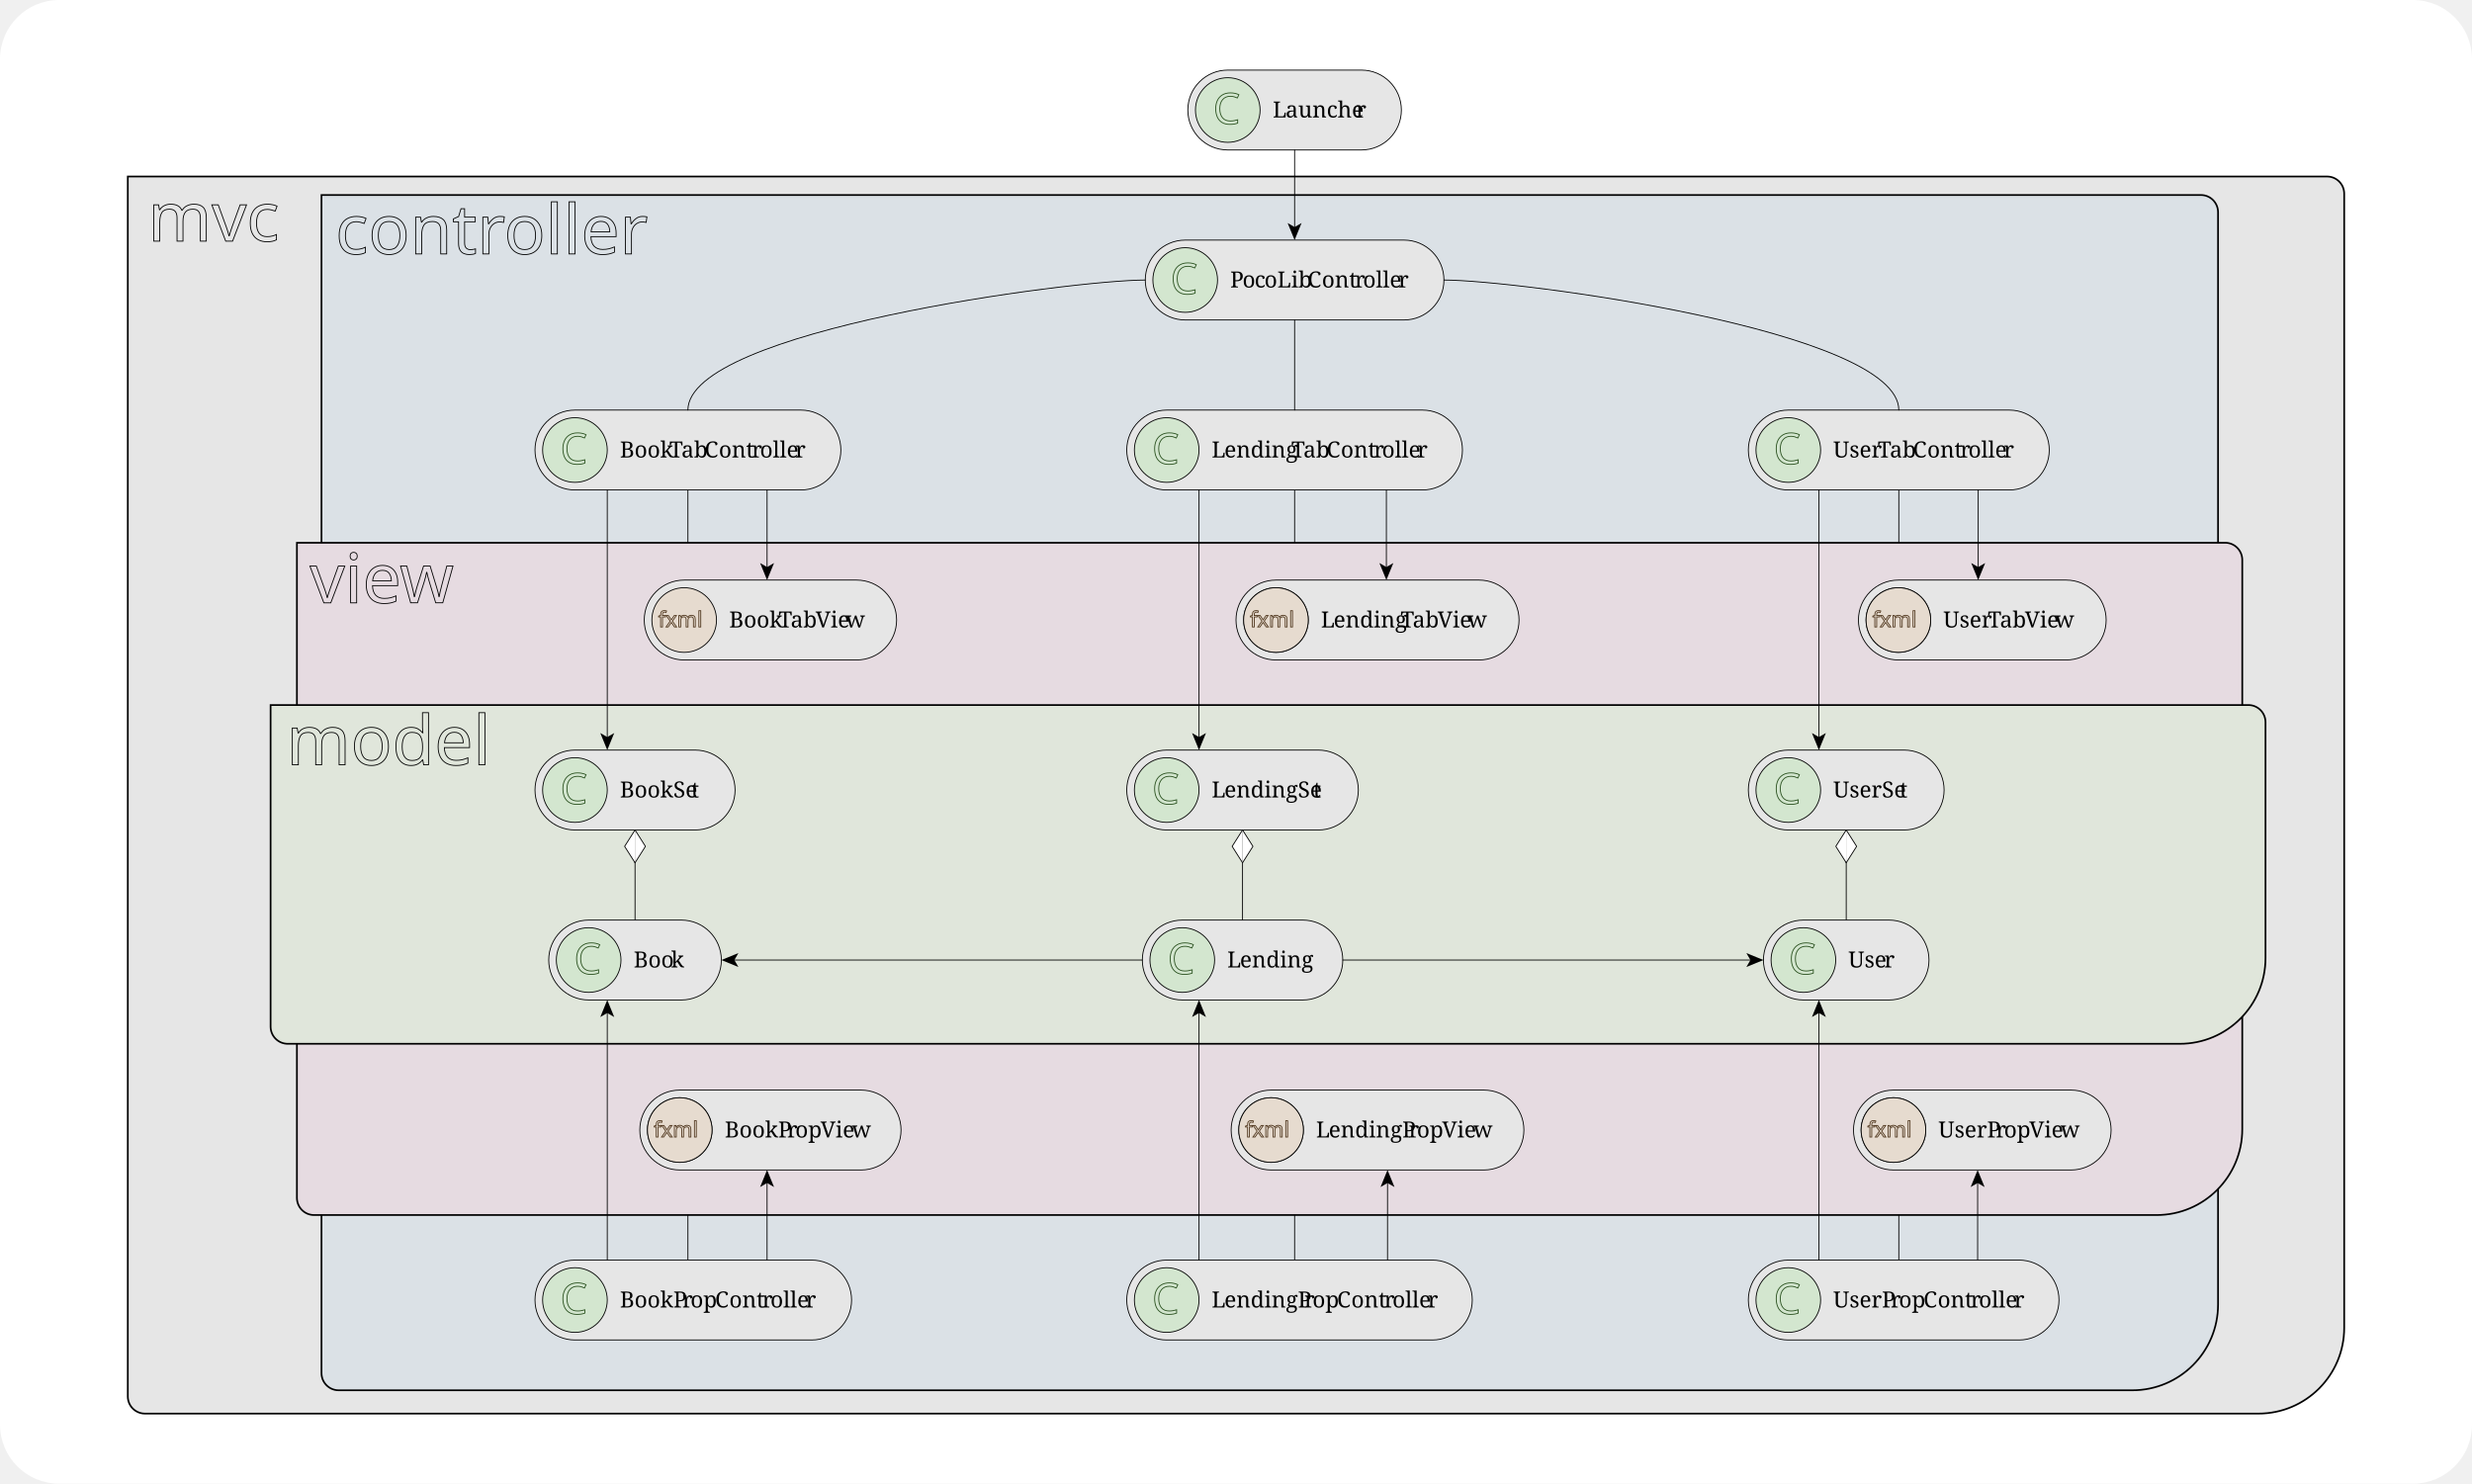
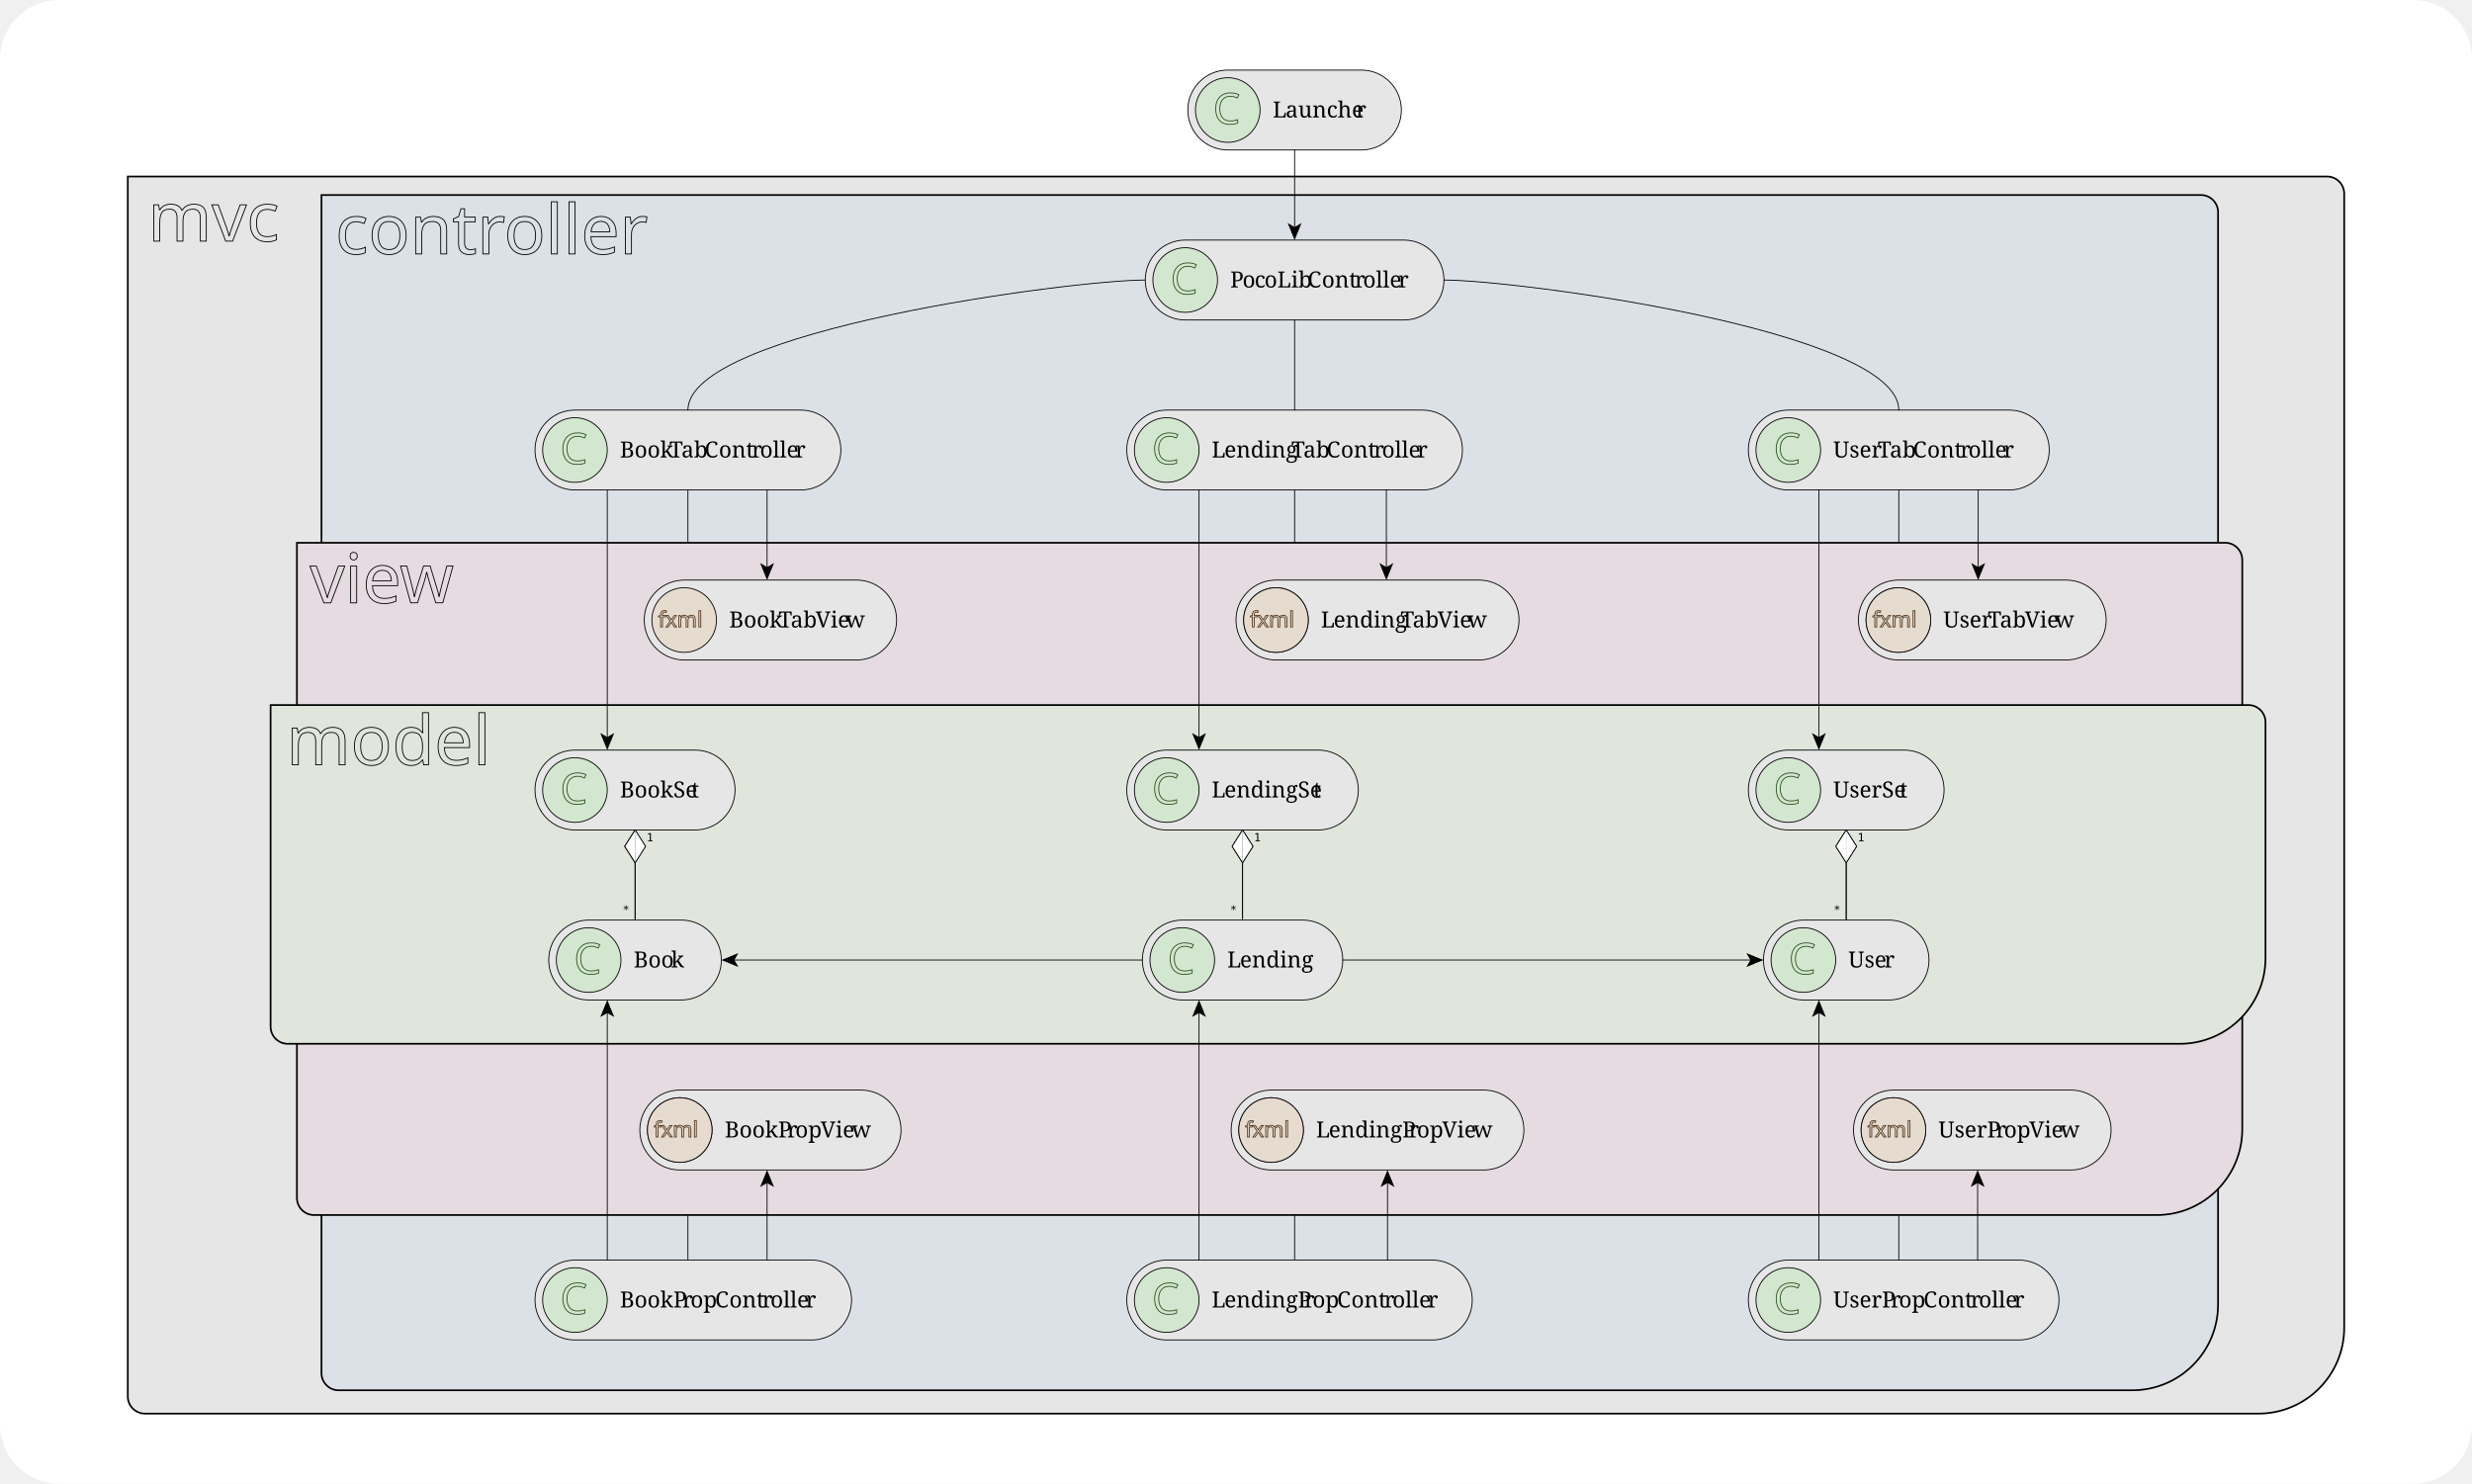
<svg xmlns="http://www.w3.org/2000/svg" viewBox="0 0 2882 1730">
  <defs>
-     <style>.cls-1,.cls-25,.cls-26{fill:#fff;}.cls-2,.cls-9{fill:#e6e6e6;}.cls-10,.cls-2,.cls-22,.cls-25,.cls-26,.cls-27,.cls-3,.cls-4,.cls-5,.cls-6,.cls-7,.cls-8,.cls-9{stroke:#000;}.cls-10,.cls-14,.cls-2,.cls-22,.cls-23,.cls-27,.cls-3,.cls-4,.cls-5,.cls-6,.cls-7,.cls-8,.cls-9{stroke-miterlimit:10;}.cls-2,.cls-4,.cls-6,.cls-7{stroke-width:2px;}.cls-3{font-size:78.87px;}.cls-23,.cls-27,.cls-3,.cls-5,.cls-8{fill:none;}.cls-14,.cls-23,.cls-3,.cls-8{font-family:OCRAExtended, OCR A Extended;}.cls-4{fill:#dbe1e6;}.cls-6{fill:#e6dbe1;}.cls-7{fill:#e0e6db;}.cls-8{font-size:80px;}.cls-10,.cls-14{fill:#d3e6cf;}.cls-11{font-size:26px;font-family:Constantia;}.cls-12{letter-spacing:0.02em;}.cls-13{letter-spacing:-0.03em;}.cls-14{font-size:50px;stroke:#284f1d;}.cls-15{letter-spacing:-0.03em;}.cls-16{letter-spacing:-0.02em;}.cls-17{letter-spacing:-0.01em;}.cls-18{letter-spacing:-0.01em;}.cls-19{letter-spacing:0.01em;}.cls-20{letter-spacing:-0.07em;}.cls-21{letter-spacing:-0.02em;}.cls-22{fill:#e6dbcf;}.cls-23{font-size:25px;stroke:#4f361d;}.cls-24{letter-spacing:-0.01em;}.cls-25,.cls-26{stroke-linejoin:round;}.cls-26,.cls-27{stroke-linecap:round;}</style>
+     <style>.cls-1,.cls-25,.cls-26{fill:#fff;}.cls-2,.cls-9{fill:#e6e6e6;}.cls-10,.cls-2,.cls-22,.cls-25,.cls-26,.cls-27,.cls-3,.cls-4,.cls-5,.cls-6,.cls-7,.cls-8,.cls-9{stroke:#000;}.cls-10,.cls-14,.cls-2,.cls-22,.cls-23,.cls-27,.cls-3,.cls-4,.cls-5,.cls-6,.cls-7,.cls-8,.cls-9{stroke-miterlimit:10;}.cls-2,.cls-4,.cls-6,.cls-7{stroke-width:2px;}.cls-3{font-size:78.87px;}.cls-23,.cls-27,.cls-3,.cls-5,.cls-8{fill:none;}.cls-14,.cls-23,.cls-3,.cls-8{font-family:OCRAExtended, OCR A Extended;}.cls-4{fill:#dbe1e6;}.cls-6{fill:#e6dbe1;}.cls-7{fill:#e0e6db;}.cls-8{font-size:80px;}.cls-10,.cls-14{fill:#d3e6cf;}.cls-11{font-size:26px;font-family:Constantia;}.cls-12{letter-spacing:0.02em;}.cls-13{letter-spacing:-0.03em;}.cls-14{font-size:50px;stroke:#284f1d;}.cls-15{letter-spacing:-0.03em;}.cls-16{letter-spacing:-0.02em;}.cls-17{letter-spacing:-0.01em;}.cls-18{letter-spacing:-0.01em;}.cls-19{letter-spacing:0.01em;}.cls-20{letter-spacing:-0.07em;}.cls-21{letter-spacing:-0.02em;}.cls-22{fill:#e6dbcf;}.cls-23{font-size:25px;stroke:#4f361d;}.cls-24{letter-spacing:-0.01em;}.cls-25,.cls-26{stroke-linejoin:round;}.cls-26,.cls-27{stroke-linecap:round;}.cls-28{font-size:13px;font-family:Consolas;}</style>
  </defs>
  <g id="Livello_2" data-name="Livello 2">
    <g id="Livello_2-2" data-name="Livello 2">
      <rect class="cls-1" width="2882" height="1730" rx="69" />
    </g>
    <g id="Livello_1-2" data-name="Livello 1">
      <path class="cls-2" d="M149,205.81H2713a20,20,0,0,1,20,20V1548.28a100,100,0,0,1-100,100H169a20,20,0,0,1-20-20V205.81A0,0,0,0,1,149,205.81Z" />
      <text class="cls-3" transform="translate(172.47 281.14) scale(1.01 1)">mvc</text>
      <path class="cls-4" d="M374.81,227.4H2565.94a20,20,0,0,1,20,20V1521.07a100,100,0,0,1-100,100H394.81a20,20,0,0,1-20-20V227.4A0,0,0,0,1,374.81,227.4Z" />
      <line class="cls-5" x1="802.02" y1="571.31" x2="802.02" y2="1469.03" />
      <line class="cls-5" x1="1509.32" y1="571.31" x2="1509.32" y2="1469.03" />
      <line class="cls-5" x1="2213.73" y1="571.31" x2="2213.73" y2="1469.03" />
      <path class="cls-6" d="M346.17,632.85h2248a20,20,0,0,1,20,20v663.89a100,100,0,0,1-100,100h-2148a20,20,0,0,1-20-20V632.85A0,0,0,0,1,346.17,632.85Z" />
      <path class="cls-7" d="M315.48,822.07H2621.25a20,20,0,0,1,20,20v275a100,100,0,0,1-100,100H335.48a20,20,0,0,1-20-20v-375A0,0,0,0,1,315.48,822.07Z" />
      <text class="cls-8" transform="translate(333.99 891.78)">model</text>
      <text class="cls-8" transform="translate(361.32 702.96)">view</text>
      <text class="cls-8" transform="translate(391.01 296.05)">controller</text>
      <rect class="cls-9" x="1384.83" y="81.72" width="248.97" height="93.15" rx="46.57" />
      <circle class="cls-10" cx="1431.4" cy="128.29" r="37.68" />
      <text class="cls-11" transform="translate(1483.85 136.96)">
        <tspan class="cls-12">L</tspan>
        <tspan x="14.96" y="0">aunche</tspan>
        <tspan class="cls-13" x="96.89" y="0">r</tspan>
      </text>
      <text class="cls-14" transform="translate(1414.3 144.52)">C</text>
      <rect class="cls-9" x="1335.22" y="279.94" width="348.21" height="93.15" rx="46.57" />
      <circle class="cls-10" cx="1381.78" cy="326.51" r="37.68" />
      <text class="cls-11" transform="translate(1434.23 335.18)">
        <tspan class="cls-15">P</tspan>
        <tspan x="14.36" y="0">o</tspan>
        <tspan class="cls-16" x="28.41" y="0">c</tspan>
        <tspan x="39.9" y="0">oLib</tspan>
        <tspan class="cls-17" x="90.25" y="0">C</tspan>
        <tspan x="106.87" y="0">ont</tspan>
        <tspan class="cls-18" x="145.23" y="0">r</tspan>
        <tspan x="154.82" y="0">olle</tspan>
        <tspan class="cls-13" x="195.93" y="0">r</tspan>
      </text>
      <text class="cls-14" transform="translate(1364.68 342.74)">C</text>
      <rect class="cls-9" x="1313.63" y="478.16" width="391.37" height="93.15" rx="46.57" />
      <circle class="cls-10" cx="1360.2" cy="524.74" r="37.68" />
      <text class="cls-11" transform="translate(1412.64 533.41)">
        <tspan class="cls-19">L</tspan>
        <tspan x="14.76" y="0">ending</tspan>
        <tspan class="cls-20" x="92.8" y="0">T</tspan>
        <tspan x="106.97" y="0">ab</tspan>
        <tspan class="cls-17" x="133.94" y="0">C</tspan>
        <tspan x="150.55" y="0">ont</tspan>
        <tspan class="cls-18" x="188.92" y="0">r</tspan>
        <tspan x="198.5" y="0">olle</tspan>
        <tspan class="cls-13" x="239.61" y="0">r</tspan>
      </text>
      <text class="cls-14" transform="translate(1343.1 540.96)">C</text>
      <rect class="cls-9" x="2038.32" y="478.16" width="350.82" height="93.15" rx="46.57" />
      <circle class="cls-10" cx="2084.89" cy="524.74" r="37.68" />
      <text class="cls-11" transform="translate(2137.33 533.41)">
        <tspan class="cls-16">U</tspan>
        <tspan x="18.83" y="0">ser</tspan>
        <tspan class="cls-20" x="51.77" y="0">T</tspan>
        <tspan x="65.94" y="0">ab</tspan>
        <tspan class="cls-17" x="92.9" y="0">C</tspan>
        <tspan x="109.52" y="0">ont</tspan>
        <tspan class="cls-18" x="147.89" y="0">r</tspan>
        <tspan x="157.47" y="0">olle</tspan>
        <tspan class="cls-13" x="198.58" y="0">r</tspan>
      </text>
      <text class="cls-14" transform="translate(2067.79 540.96)">C</text>
      <rect class="cls-9" x="623.73" y="478.16" width="356.59" height="93.15" rx="46.57" />
      <circle class="cls-10" cx="670.3" cy="524.74" r="37.68" />
      <text class="cls-11" transform="translate(722.74 533.41)">Book<tspan class="cls-20" x="57.54" y="0">T</tspan>
        <tspan x="71.7" y="0">ab</tspan>
        <tspan class="cls-17" x="98.67" y="0">C</tspan>
        <tspan x="115.29" y="0">ont</tspan>
        <tspan class="cls-18" x="153.65" y="0">r</tspan>
        <tspan x="163.24" y="0">olle</tspan>
        <tspan class="cls-13" x="204.34" y="0">r</tspan>
      </text>
      <text class="cls-14" transform="translate(653.2 540.96)">C</text>
      <rect class="cls-9" x="1313.63" y="874.61" width="270" height="93.15" rx="46.57" />
      <circle class="cls-10" cx="1360.2" cy="921.18" r="37.68" />
      <text class="cls-11" transform="translate(1412.64 929.85)">
        <tspan class="cls-19">L</tspan>
        <tspan x="14.76" y="0">endingSe</tspan>
        <tspan class="cls-21" x="118.51" y="0">t</tspan>
      </text>
      <text class="cls-14" transform="translate(1343.1 937.41)">C</text>
      <rect class="cls-9" x="2038.32" y="874.61" width="228.22" height="93.15" rx="46.57" />
      <circle class="cls-10" cx="2084.89" cy="921.18" r="37.68" />
      <text class="cls-11" transform="translate(2137.33 929.85)">
        <tspan class="cls-16">U</tspan>
        <tspan x="18.83" y="0">serSe</tspan>
        <tspan class="cls-21" x="77.48" y="0">t</tspan>
      </text>
      <text class="cls-14" transform="translate(2067.79 937.41)">C</text>
      <rect class="cls-9" x="623.73" y="874.61" width="233.26" height="93.15" rx="46.57" />
      <circle class="cls-10" cx="670.3" cy="921.18" r="37.68" />
      <text class="cls-11" transform="translate(722.74 929.85)">BookSe<tspan class="cls-21" x="83.24" y="0">t</tspan>
      </text>
      <text class="cls-14" transform="translate(653.2 937.41)">C</text>
      <rect class="cls-9" x="1441" y="676.38" width="329.98" height="93.15" rx="46.57" />
      <circle class="cls-10" cx="1487.57" cy="722.96" r="37.68" />
      <text class="cls-11" transform="translate(1540.01 731.63)">
        <tspan class="cls-19">L</tspan>
        <tspan x="14.76" y="0">ending</tspan>
        <tspan class="cls-20" x="92.8" y="0">T</tspan>
        <tspan x="106.97" y="0">abVie</tspan>
        <tspan class="cls-16" x="171.2" y="0">w</tspan>
      </text>
      <text class="cls-14" transform="translate(1470.47 739.18)">C</text>
      <circle class="cls-22" cx="1487.57" cy="722.96" r="37.68" />
      <text class="cls-23" transform="translate(1457.37 731.07)">fxml</text>
      <rect class="cls-9" x="2166.67" y="676.38" width="288.8" height="93.15" rx="46.57" />
      <circle class="cls-10" cx="2213.23" cy="722.96" r="37.68" />
      <text class="cls-11" transform="translate(2265.68 731.63)">
        <tspan class="cls-16">U</tspan>
        <tspan x="18.83" y="0">ser</tspan>
        <tspan class="cls-20" x="51.77" y="0">T</tspan>
        <tspan x="65.94" y="0">abVie</tspan>
        <tspan class="cls-16" x="130.17" y="0">w</tspan>
      </text>
      <text class="cls-14" transform="translate(2196.13 739.18)">C</text>
      <circle class="cls-22" cx="2213.23" cy="722.96" r="37.68" />
      <text class="cls-23" transform="translate(2183.03 731.07)">fxml</text>
      <rect class="cls-9" x="751.1" y="676.38" width="294.22" height="93.15" rx="46.57" />
      <circle class="cls-22" cx="797.66" cy="722.96" r="37.68" />
      <text class="cls-11" transform="translate(850.11 731.63)">Book<tspan class="cls-20" x="57.54" y="0">T</tspan>
        <tspan x="71.7" y="0">abVie</tspan>
        <tspan class="cls-16" x="135.93" y="0">w</tspan>
      </text>
      <text class="cls-23" transform="translate(767.46 731.07)">fxml</text>
      <rect class="cls-9" x="1313.63" y="1469.27" width="402.84" height="93.15" rx="46.57" />
      <circle class="cls-10" cx="1360.2" cy="1515.85" r="37.68" />
      <text class="cls-11" transform="translate(1412.64 1524.52)">
        <tspan class="cls-19">L</tspan>
        <tspan x="14.76" y="0">endingP</tspan>
        <tspan class="cls-18" x="107.92" y="0">r</tspan>
        <tspan x="117.51" y="0">op</tspan>
        <tspan class="cls-17" x="146.11" y="0">C</tspan>
        <tspan x="162.73" y="0">ont</tspan>
        <tspan class="cls-18" x="201.09" y="0">r</tspan>
        <tspan x="210.68" y="0">olle</tspan>
        <tspan class="cls-13" x="251.79" y="0">r</tspan>
      </text>
      <text class="cls-14" transform="translate(1343.1 1532.07)">C</text>
      <rect class="cls-9" x="2038.32" y="1469.27" width="362.16" height="93.15" rx="46.57" />
      <circle class="cls-10" cx="2084.89" cy="1515.85" r="37.68" />
      <text class="cls-11" transform="translate(2137.33 1524.52)">
        <tspan class="cls-16">U</tspan>
        <tspan x="18.83" y="0">serP</tspan>
        <tspan class="cls-18" x="66.89" y="0">r</tspan>
        <tspan x="76.48" y="0">op</tspan>
        <tspan class="cls-17" x="105.08" y="0">C</tspan>
        <tspan x="121.7" y="0">ont</tspan>
        <tspan class="cls-18" x="160.06" y="0">r</tspan>
        <tspan x="169.65" y="0">olle</tspan>
        <tspan class="cls-13" x="210.75" y="0">r</tspan>
      </text>
      <text class="cls-14" transform="translate(2067.79 1532.07)">C</text>
      <rect class="cls-9" x="623.73" y="1469.27" width="369.08" height="93.15" rx="46.57" />
      <circle class="cls-10" cx="670.3" cy="1515.85" r="37.68" />
      <text class="cls-11" transform="translate(722.74 1524.52)">BookP<tspan class="cls-18" x="72.66" y="0">r</tspan>
        <tspan x="82.24" y="0">op</tspan>
        <tspan class="cls-17" x="110.84" y="0">C</tspan>
        <tspan x="127.46" y="0">ont</tspan>
        <tspan class="cls-18" x="165.83" y="0">r</tspan>
        <tspan x="175.41" y="0">olle</tspan>
        <tspan class="cls-13" x="216.52" y="0">r</tspan>
      </text>
      <text class="cls-14" transform="translate(653.2 1532.07)">C</text>
      <rect class="cls-9" x="1331.79" y="1072.83" width="233.69" height="93.15" rx="46.57" />
      <circle class="cls-10" cx="1378.36" cy="1119.4" r="37.68" />
      <text class="cls-11" transform="translate(1430.8 1128.07)">
        <tspan class="cls-19">L</tspan>
        <tspan x="14.76" y="0">ending</tspan>
      </text>
      <text class="cls-14" transform="translate(1361.26 1135.63)">C</text>
      <rect class="cls-9" x="2055.93" y="1072.83" width="193" height="93.15" rx="46.57" />
      <circle class="cls-10" cx="2102.5" cy="1119.4" r="37.68" />
      <text class="cls-11" transform="translate(2154.94 1128.07)">
        <tspan class="cls-16">U</tspan>
        <tspan x="18.83" y="0">se</tspan>
        <tspan class="cls-13" x="41.81" y="0">r</tspan>
      </text>
      <text class="cls-14" transform="translate(2085.4 1135.63)">C</text>
      <rect class="cls-9" x="639.73" y="1072.83" width="201.26" height="93.15" rx="46.57" />
      <circle class="cls-10" cx="686.3" cy="1119.4" r="37.68" />
      <text class="cls-11" transform="translate(738.74 1128.07)">Boo<tspan class="cls-24" x="43.63" y="0">k</tspan>
      </text>
      <text class="cls-14" transform="translate(669.2 1135.63)">C</text>
      <rect class="cls-9" x="1435.33" y="1271.05" width="341.32" height="93.15" rx="46.57" />
      <circle class="cls-10" cx="1481.9" cy="1317.62" r="37.68" />
      <text class="cls-11" transform="translate(1534.34 1326.29)">
        <tspan class="cls-19">L</tspan>
        <tspan x="14.76" y="0">endingP</tspan>
        <tspan class="cls-18" x="107.92" y="0">r</tspan>
        <tspan x="117.51" y="0">opVie</tspan>
        <tspan class="cls-16" x="183.37" y="0">w</tspan>
      </text>
      <text class="cls-14" transform="translate(1464.8 1333.85)">C</text>
      <circle class="cls-22" cx="1481.9" cy="1317.62" r="37.68" />
      <text class="cls-23" transform="translate(1451.7 1325.74)">fxml</text>
      <rect class="cls-9" x="2160.91" y="1271.05" width="300.32" height="93.15" rx="46.57" />
      <circle class="cls-10" cx="2207.47" cy="1317.62" r="37.68" />
      <text class="cls-11" transform="translate(2259.92 1326.29)">
        <tspan class="cls-16">U</tspan>
        <tspan x="18.83" y="0">serP</tspan>
        <tspan class="cls-18" x="66.89" y="0">r</tspan>
        <tspan x="76.48" y="0">opVie</tspan>
        <tspan class="cls-16" x="142.34" y="0">w</tspan>
      </text>
      <text class="cls-14" transform="translate(2190.37 1333.85)">C</text>
      <circle class="cls-22" cx="2207.47" cy="1317.62" r="37.68" />
      <text class="cls-23" transform="translate(2177.27 1325.74)">fxml</text>
      <rect class="cls-9" x="745.93" y="1271.05" width="304.56" height="93.15" rx="46.57" />
      <circle class="cls-10" cx="792.5" cy="1317.62" r="37.68" />
      <text class="cls-11" transform="translate(844.94 1326.29)">BookP<tspan class="cls-18" x="72.66" y="0">r</tspan>
        <tspan x="82.24" y="0">opVie</tspan>
        <tspan class="cls-16" x="148.1" y="0">w</tspan>
      </text>
      <text class="cls-14" transform="translate(775.4 1333.85)">C</text>
      <circle class="cls-22" cx="792.5" cy="1317.62" r="37.68" />
      <text class="cls-23" transform="translate(762.3 1325.74)">fxml</text>
      <line class="cls-5" x1="740.36" y1="967.75" x2="740.36" y2="1072.83" />
      <polyline class="cls-25" points="740.36 967.75 728.22 986.87 740.36 1005.99" />
      <polyline class="cls-26" points="740.36 1005.99 752.49 986.87 740.36 967.75" />
      <line class="cls-27" x1="707.98" y1="571.31" x2="707.98" y2="860.49" />
      <polygon points="707.98 874.61 699.85 854.71 707.98 859.43 716.11 854.71 707.98 874.61" />
      <line class="cls-27" x1="1397.88" y1="571.31" x2="1397.88" y2="860.49" />
      <polygon points="1397.88 874.61 1389.75 854.71 1397.88 859.43 1406.01 854.71 1397.88 874.61" />
      <line class="cls-27" x1="2120.57" y1="571.31" x2="2120.57" y2="860.49" />
      <polygon points="2120.57 874.61 2112.44 854.71 2120.57 859.43 2128.7 854.71 2120.57 874.61" />
      <line class="cls-27" x1="707.98" y1="1180.1" x2="707.98" y2="1469.27" />
      <polygon points="707.98 1165.97 699.85 1185.87 707.98 1181.15 716.11 1185.87 707.98 1165.97" />
      <line class="cls-27" x1="1397.88" y1="1180.1" x2="1397.88" y2="1469.27" />
      <polygon points="1397.88 1165.97 1389.75 1185.87 1397.88 1181.15 1406.01 1185.87 1397.88 1165.97" />
      <line class="cls-27" x1="2120.57" y1="1180.1" x2="2120.57" y2="1469.27" />
      <polygon points="2120.57 1165.97 2112.44 1185.87 2120.57 1181.15 2128.7 1185.87 2120.57 1165.97" />
      <line class="cls-27" x1="894.3" y1="571.31" x2="894.3" y2="662.26" />
      <polygon points="894.3 676.38 886.17 656.49 894.3 661.21 902.43 656.49 894.3 676.38" />
      <line class="cls-27" x1="1616.3" y1="571.31" x2="1616.3" y2="662.26" />
      <polygon points="1616.31 676.38 1608.17 656.49 1616.31 661.21 1624.43 656.49 1616.31 676.38" />
      <line class="cls-27" x1="2306.3" y1="571.31" x2="2306.3" y2="662.26" />
      <polygon points="2306.3 676.38 2298.17 656.49 2306.3 661.21 2314.43 656.49 2306.3 676.38" />
      <line class="cls-27" x1="894.3" y1="1378.32" x2="894.3" y2="1469.27" />
      <polygon points="894.3 1364.2 886.17 1384.1 894.3 1379.37 902.43 1384.1 894.3 1364.2" />
      <line class="cls-27" x1="1617.64" y1="1378.32" x2="1617.64" y2="1469.27" />
      <polygon points="1617.64 1364.2 1609.51 1384.1 1617.64 1379.37 1625.77 1384.1 1617.64 1364.2" />
      <line class="cls-27" x1="2305.64" y1="1378.32" x2="2305.64" y2="1469.27" />
      <polygon points="2305.64 1364.2 2297.51 1384.1 2305.64 1379.37 2313.77 1384.1 2305.64 1364.2" />
      <line class="cls-27" x1="1331.79" y1="1119.4" x2="855.11" y2="1119.4" />
      <polygon points="840.99 1119.4 860.88 1111.27 856.16 1119.4 860.88 1127.53 840.99 1119.4" />
      <line class="cls-27" x1="1565.48" y1="1119.4" x2="2041.81" y2="1119.4" />
      <polygon points="2055.93 1119.4 2036.03 1127.53 2040.75 1119.4 2036.03 1111.27 2055.93 1119.4" />
      <line class="cls-27" x1="1509.32" y1="174.86" x2="1509.32" y2="265.82" />
      <polygon points="1509.32 279.94 1501.19 260.04 1509.32 264.76 1517.45 260.04 1509.32 279.94" />
      <line class="cls-27" x1="1509.32" y1="373.09" x2="1509.32" y2="478.16" />
      <path class="cls-27" d="M1335.22,326.51C1251,326.51,802,385,802,478.16" />
      <path class="cls-27" d="M1683.42,326.51c84.23,0,530.31,58.51,530.31,151.65" />
      <line class="cls-5" x1="1448.63" y1="967.75" x2="1448.63" y2="1072.83" />
      <polyline class="cls-25" points="1448.63 967.75 1436.5 986.87 1448.63 1005.99" />
      <polyline class="cls-26" points="1448.63 1005.99 1460.77 986.87 1448.63 967.75" />
      <line class="cls-5" x1="2152.43" y1="967.75" x2="2152.43" y2="1072.83" />
      <polyline class="cls-25" points="2152.43 967.75 2140.29 986.87 2152.43 1005.99" />
      <polyline class="cls-26" points="2152.43 1005.99 2164.57 986.87 2152.43 967.75" />
+       <line class="cls-5" x1="2152.43" y1="967.75" x2="2152.43" y2="1072.83" />
+       <polyline class="cls-25" points="2152.43 967.75 2140.29 986.87 2152.43 1005.99" />
+       <polyline class="cls-26" points="2152.43 1005.99 2164.56 986.87 2152.43 967.75" />
+       <text class="cls-28" transform="translate(2165.75 980.87)">1</text>
+       <text class="cls-28" transform="translate(2137.86 1065.16)">*</text>
+       <line class="cls-5" x1="1448.65" y1="967.75" x2="1448.65" y2="1072.83" />
+       <polyline class="cls-25" points="1448.65 967.75 1436.51 986.87 1448.65 1005.99" />
+       <polyline class="cls-26" points="1448.65 1005.99 1460.79 986.87 1448.65 967.75" />
+       <text class="cls-28" transform="translate(1461.98 980.87)">1</text>
+       <text class="cls-28" transform="translate(1434.09 1065.16)">*</text>
+       <line class="cls-5" x1="740.52" y1="967.75" x2="740.52" y2="1072.83" />
+       <polyline class="cls-25" points="740.52 967.75 728.39 986.87 740.52 1005.99" />
+       <polyline class="cls-26" points="740.52 1005.99 752.66 986.87 740.52 967.75" />
+       <text class="cls-28" transform="translate(753.85 980.87)">1</text>
+       <text class="cls-28" transform="translate(725.96 1065.16)">*</text>
    </g>
  </g>
</svg>
